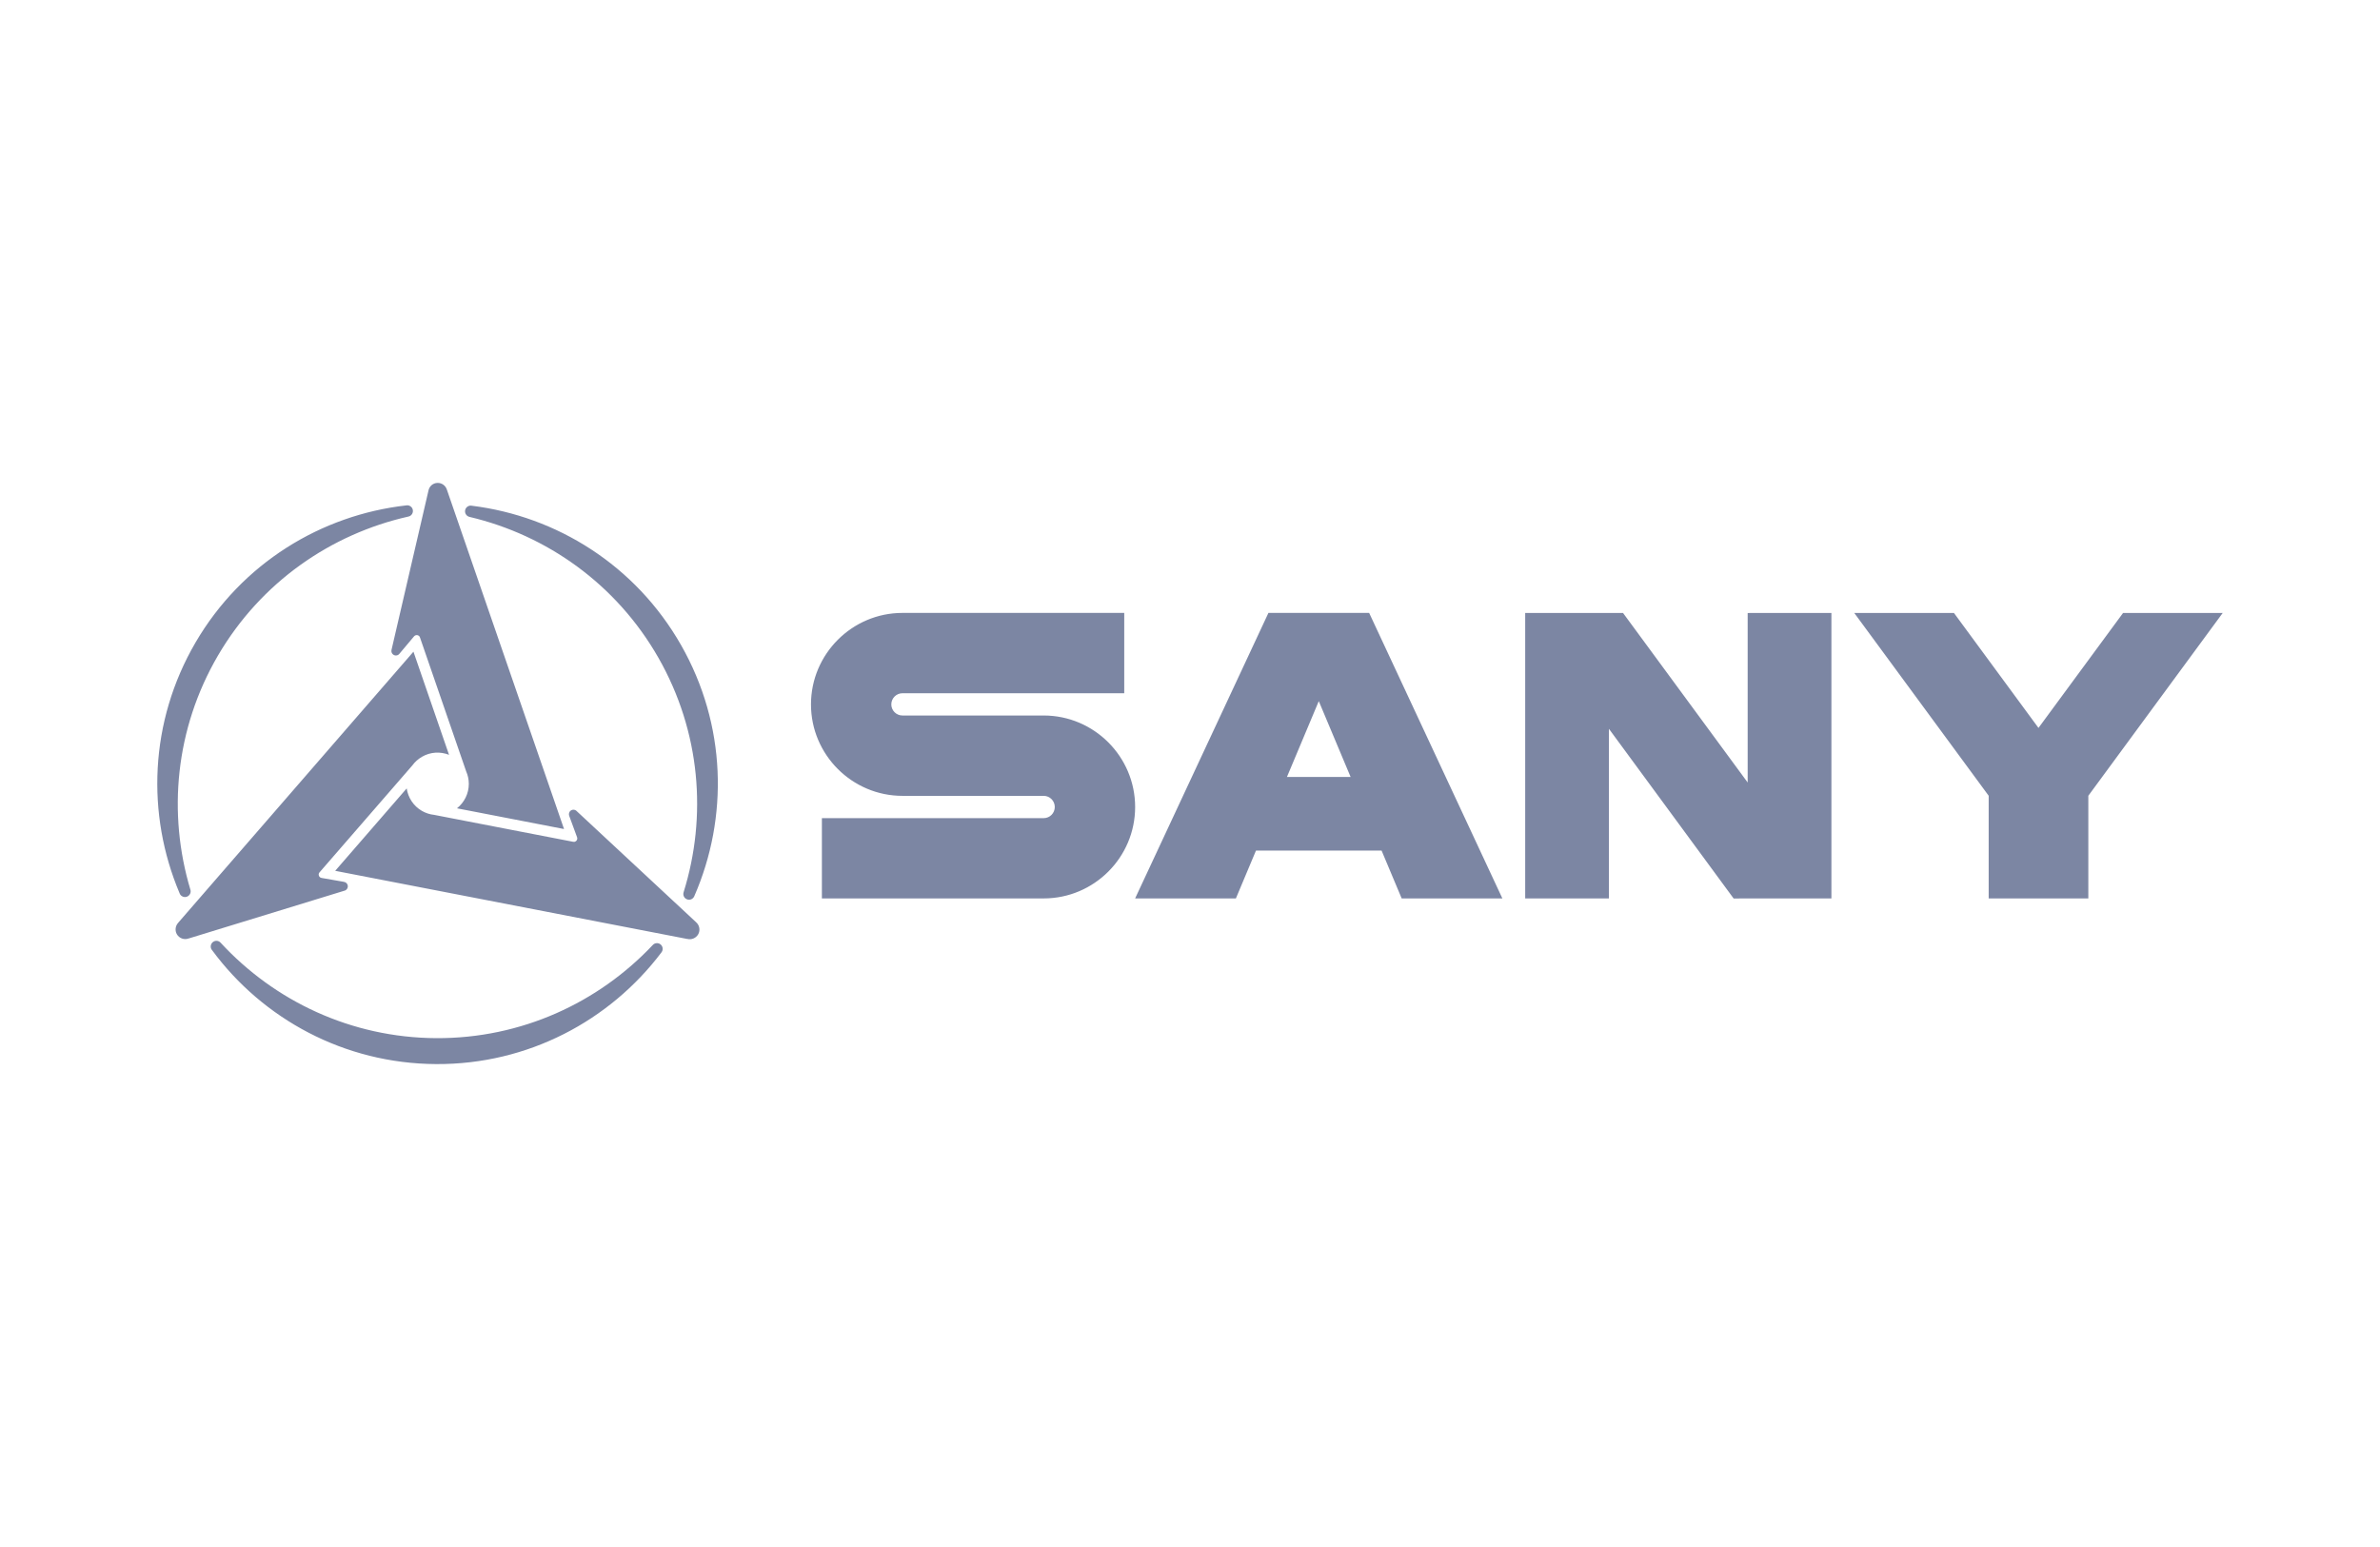
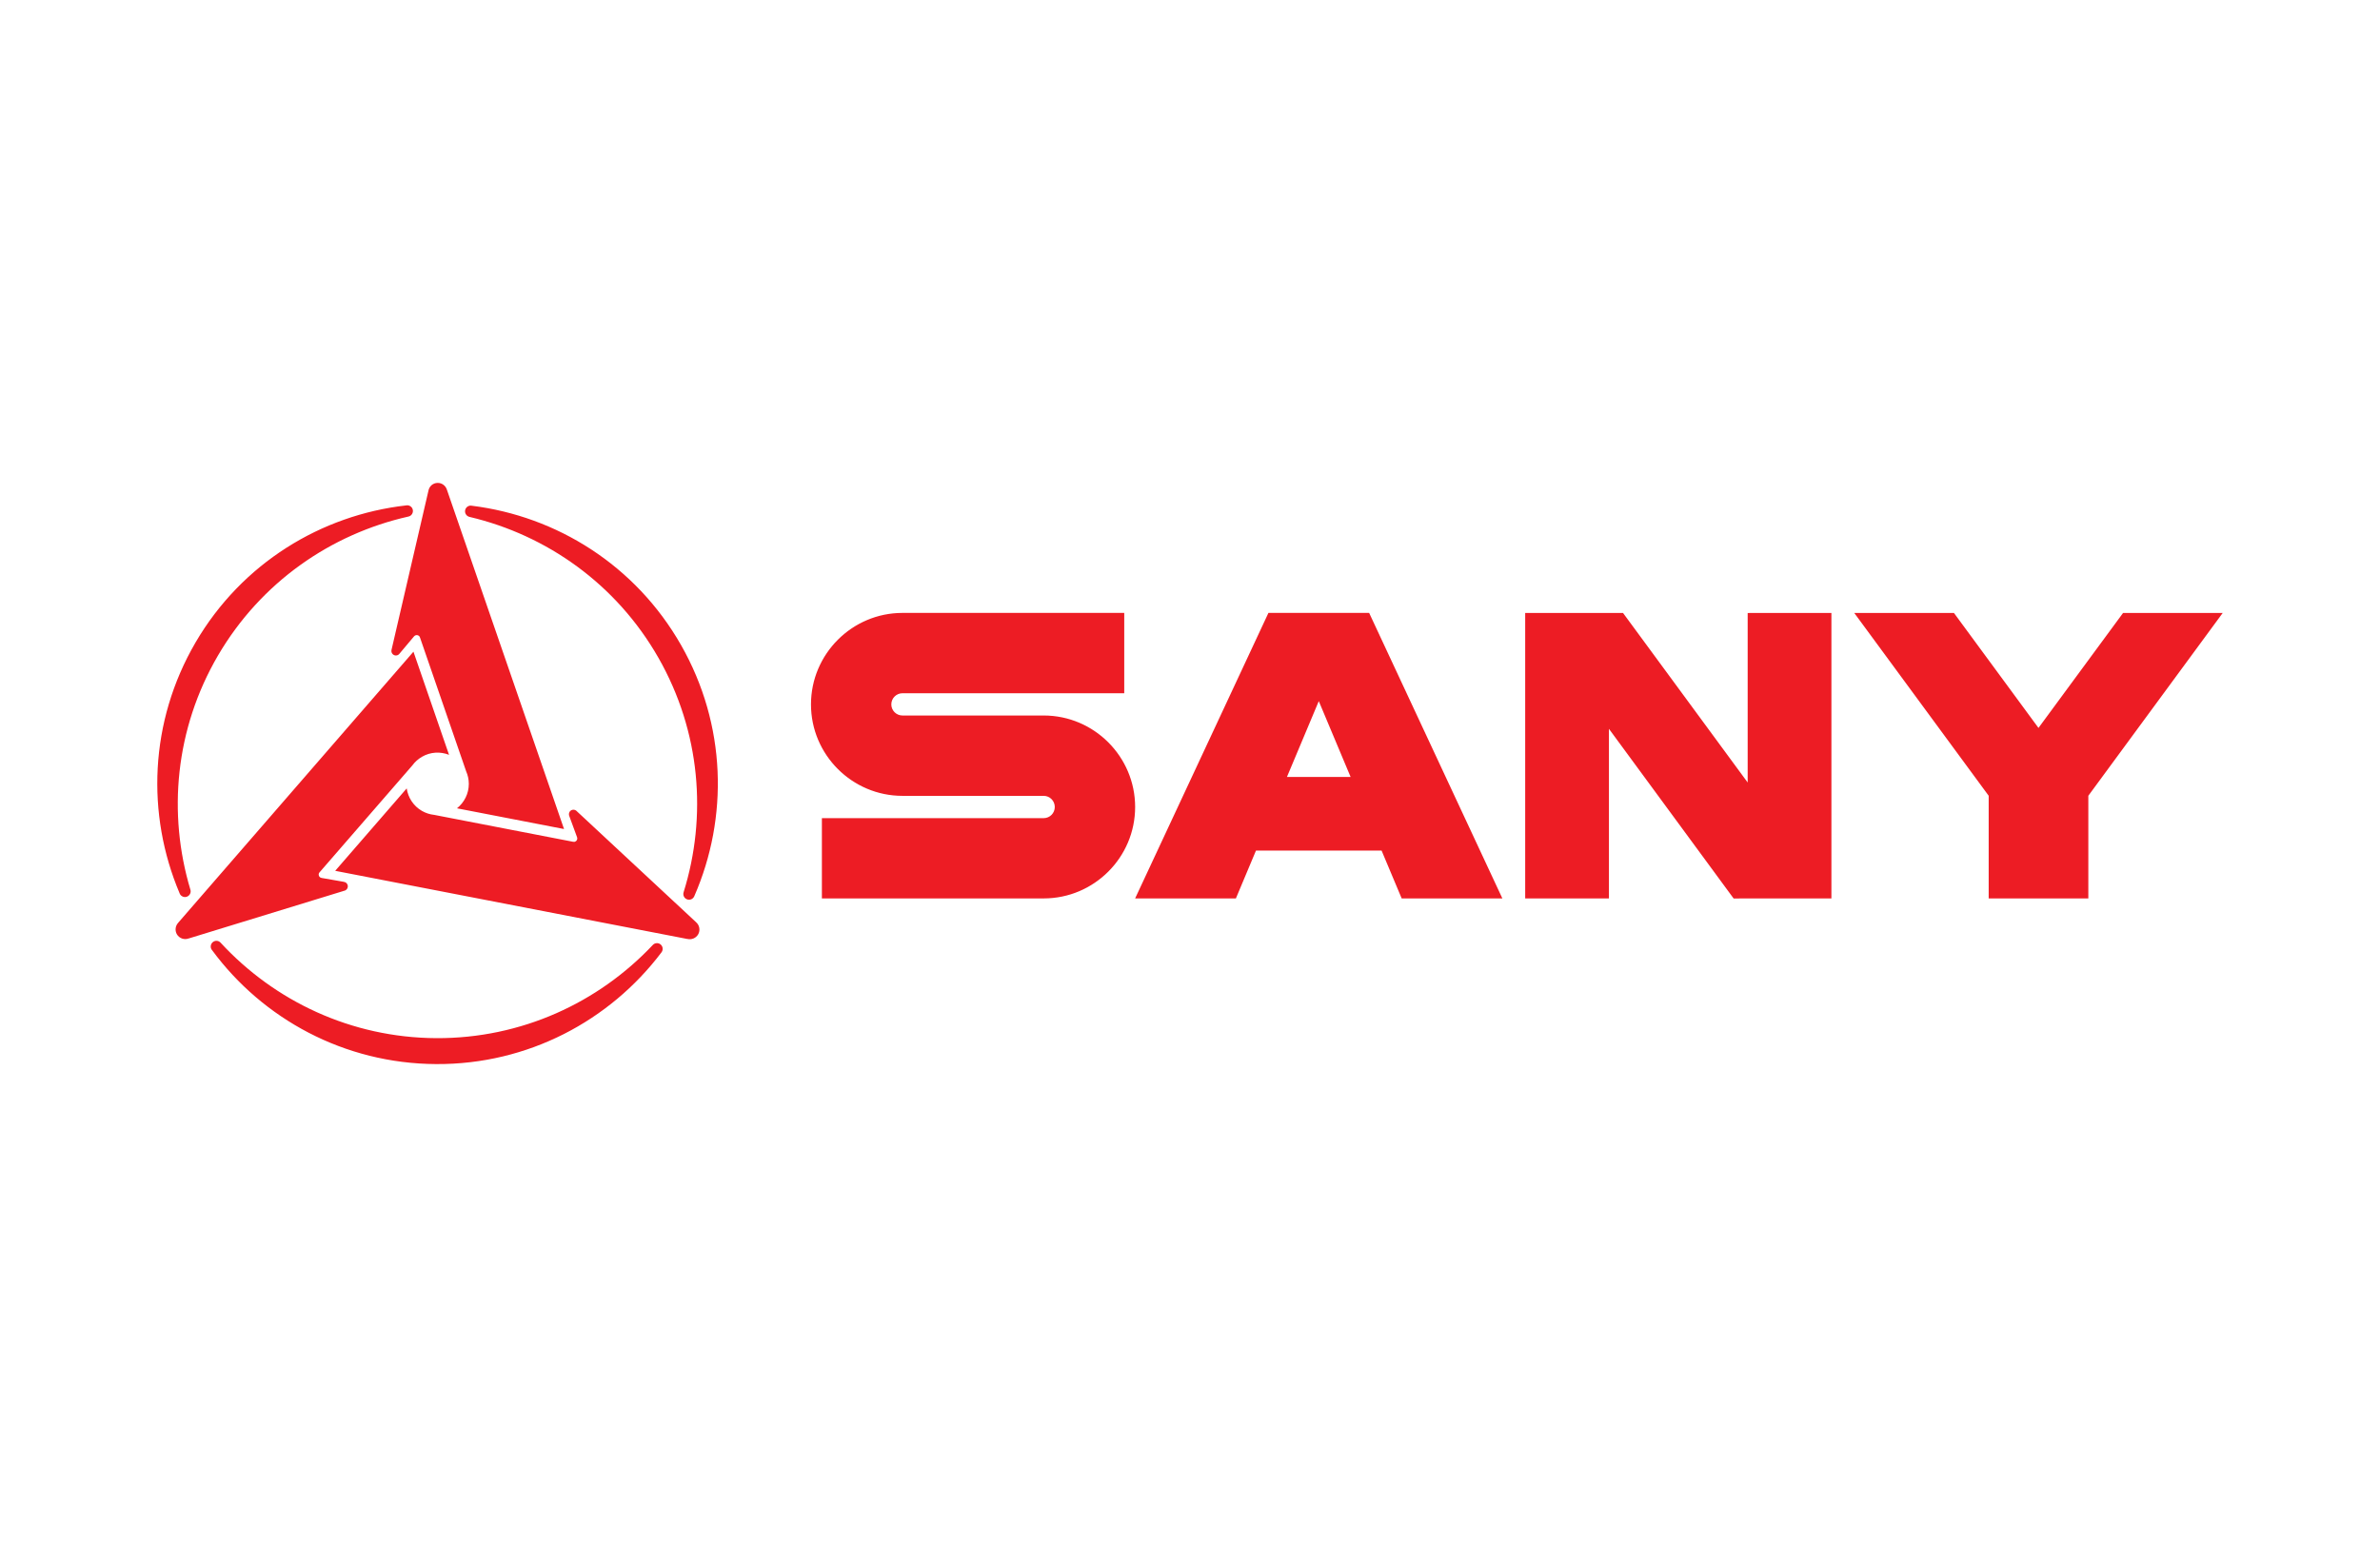
<svg xmlns="http://www.w3.org/2000/svg" width="100%" height="100%" viewBox="0 0 200 130" version="1.1" xml:space="preserve" style="fill-rule:evenodd;clip-rule:evenodd;stroke-linejoin:round;stroke-miterlimit:2;">
  <g transform="matrix(0.82512,0,0,0.82512,55.6856,88.781)">
-     <path d="M0,-10.958C0,-10.811 -0.058,-10.681 -0.141,-10.579C-5.388,-3.647 -13.715,0.824 -23.072,0.773C-32.435,0.722 -40.72,-3.829 -45.883,-10.821C-45.972,-10.921 -46.027,-11.051 -46.027,-11.195C-46.027,-11.519 -45.765,-11.782 -45.444,-11.782C-45.266,-11.782 -45.116,-11.701 -45.01,-11.578C-39.536,-5.651 -31.729,-1.913 -23.061,-1.868C-14.391,-1.828 -6.545,-5.48 -1.008,-11.354C-0.906,-11.472 -0.747,-11.545 -0.575,-11.545C-0.256,-11.543 0.005,-11.277 0,-10.958ZM-19.831,-56.031C-19.701,-56.102 -19.562,-56.122 -19.427,-56.09L-19.425,-56.09C-10.802,-55.019 -2.771,-50.043 1.87,-41.908C6.506,-33.777 6.704,-24.328 3.237,-16.363C3.193,-16.234 3.1,-16.122 2.98,-16.045C2.696,-15.883 2.343,-15.984 2.181,-16.258C2.094,-16.412 2.085,-16.586 2.138,-16.745C4.536,-24.443 3.864,-33.071 -0.427,-40.599C-4.725,-48.132 -11.813,-53.097 -19.659,-54.952C-19.819,-54.986 -19.965,-55.085 -20.051,-55.238C-20.209,-55.512 -20.111,-55.872 -19.831,-56.031ZM-48.946,-16.322C-49.074,-16.394 -49.159,-16.508 -49.202,-16.636C-52.589,-24.644 -52.289,-34.088 -47.569,-42.174C-42.846,-50.251 -34.763,-55.146 -26.124,-56.125C-25.992,-56.153 -25.85,-56.131 -25.724,-56.058C-25.446,-55.902 -25.351,-55.542 -25.514,-55.265C-25.598,-55.113 -25.746,-55.016 -25.905,-54.987C-33.773,-53.213 -40.912,-48.317 -45.289,-40.835C-49.66,-33.352 -50.417,-24.73 -48.1,-17C-48.048,-16.85 -48.062,-16.673 -48.151,-16.527C-48.315,-16.249 -48.672,-16.154 -48.946,-16.322ZM-48.272,-12.019L-48.274,-12.023C-48.715,-11.854 -49.225,-12.026 -49.473,-12.446C-49.698,-12.838 -49.626,-13.323 -49.326,-13.63L-49.332,-13.63L-25.38,-41.227L-21.756,-30.724C-22.631,-31.065 -23.642,-31.031 -24.517,-30.522C-24.904,-30.294 -25.236,-29.997 -25.487,-29.652L-34.923,-18.779C-34.991,-18.716 -35.034,-18.621 -35.032,-18.522C-35.028,-18.352 -34.904,-18.21 -34.743,-18.186L-32.473,-17.789L-32.473,-17.785C-32.334,-17.768 -32.201,-17.692 -32.127,-17.561C-31.997,-17.339 -32.075,-17.061 -32.294,-16.932C-32.32,-16.915 -32.342,-16.905 -32.37,-16.896C-32.384,-16.89 -32.396,-16.885 -32.41,-16.885L-48.272,-12.019ZM3.388,-13.691L3.386,-13.69C3.749,-13.39 3.858,-12.862 3.616,-12.438C3.388,-12.05 2.938,-11.866 2.519,-11.972L2.519,-11.967L-33.35,-18.91L-26.068,-27.303C-25.929,-26.375 -25.388,-25.513 -24.516,-25.011C-24.123,-24.788 -23.704,-24.653 -23.278,-24.609L-9.141,-21.872C-9.052,-21.846 -8.954,-21.852 -8.869,-21.907C-8.715,-21.99 -8.659,-22.172 -8.715,-22.325L-9.51,-24.489C-9.561,-24.617 -9.559,-24.772 -9.486,-24.903C-9.363,-25.121 -9.08,-25.198 -8.859,-25.071C-8.834,-25.06 -8.81,-25.042 -8.789,-25.025L-8.787,-25.021C-8.778,-25.011 -8.768,-25.005 -8.76,-24.995L3.388,-13.691ZM-27.612,-41.423L-23.86,-57.594C-23.782,-58.06 -23.408,-58.412 -22.915,-58.416C-22.465,-58.422 -22.082,-58.114 -21.967,-57.7L-21.967,-57.706L-10.044,-23.166L-20.948,-25.276C-20.216,-25.859 -19.74,-26.759 -19.742,-27.771C-19.742,-28.222 -19.842,-28.655 -20.012,-29.041L-24.709,-42.656L-24.711,-42.651C-24.73,-42.744 -24.79,-42.826 -24.881,-42.875C-25.027,-42.955 -25.207,-42.919 -25.317,-42.792L-26.795,-41.033C-26.882,-40.915 -27.012,-40.841 -27.165,-40.841C-27.417,-40.839 -27.626,-41.044 -27.626,-41.297C-27.626,-41.329 -27.626,-41.355 -27.614,-41.381L-27.614,-41.386C-27.614,-41.396 -27.612,-41.409 -27.612,-41.423ZM38.805,-34.728C43.938,-34.728 48.119,-30.539 48.119,-25.409C48.119,-20.279 43.938,-16.099 38.805,-16.099L16.217,-16.099L16.217,-24.275L38.805,-24.275C39.434,-24.275 39.936,-24.786 39.936,-25.409C39.936,-26.032 39.434,-26.545 38.805,-26.545L24.42,-26.545C19.293,-26.545 15.106,-30.729 15.106,-35.858C15.106,-40.99 19.293,-45.176 24.42,-45.176L47.009,-45.176L47.009,-36.995L24.42,-36.995C23.798,-36.995 23.287,-36.485 23.287,-35.858C23.287,-35.235 23.798,-34.728 24.42,-34.728L38.805,-34.728ZM75.265,-16.099L73.219,-20.97L60.426,-20.97L58.38,-16.099L48.118,-16.099L61.694,-45.176L71.952,-45.176L85.52,-16.099L75.265,-16.099ZM63.581,-28.472L70.063,-28.472L66.822,-36.192L63.581,-28.472ZM110.675,-45.171L119.031,-45.171L119.031,-16.099L109.071,-16.094L96.373,-33.372L96.373,-16.099L87.844,-16.099L87.844,-45.171L97.808,-45.171L110.502,-27.905L110.502,-45.165L110.675,-45.165L110.675,-45.171ZM148.734,-45.171L158.882,-45.171L145.196,-26.554L145.196,-16.099L135.048,-16.099L135.048,-26.554L121.358,-45.171L131.51,-45.171L140.119,-33.463L148.734,-45.171Z" style="fill:rgb(124,134,163);" />
+     <path d="M0,-10.958C0,-10.811 -0.058,-10.681 -0.141,-10.579C-5.388,-3.647 -13.715,0.824 -23.072,0.773C-32.435,0.722 -40.72,-3.829 -45.883,-10.821C-45.972,-10.921 -46.027,-11.051 -46.027,-11.195C-46.027,-11.519 -45.765,-11.782 -45.444,-11.782C-45.266,-11.782 -45.116,-11.701 -45.01,-11.578C-39.536,-5.651 -31.729,-1.913 -23.061,-1.868C-14.391,-1.828 -6.545,-5.48 -1.008,-11.354C-0.906,-11.472 -0.747,-11.545 -0.575,-11.545C-0.256,-11.543 0.005,-11.277 0,-10.958ZM-19.831,-56.031C-19.701,-56.102 -19.562,-56.122 -19.427,-56.09L-19.425,-56.09C-10.802,-55.019 -2.771,-50.043 1.87,-41.908C6.506,-33.777 6.704,-24.328 3.237,-16.363C3.193,-16.234 3.1,-16.122 2.98,-16.045C2.696,-15.883 2.343,-15.984 2.181,-16.258C2.094,-16.412 2.085,-16.586 2.138,-16.745C4.536,-24.443 3.864,-33.071 -0.427,-40.599C-4.725,-48.132 -11.813,-53.097 -19.659,-54.952C-19.819,-54.986 -19.965,-55.085 -20.051,-55.238C-20.209,-55.512 -20.111,-55.872 -19.831,-56.031ZM-48.946,-16.322C-49.074,-16.394 -49.159,-16.508 -49.202,-16.636C-52.589,-24.644 -52.289,-34.088 -47.569,-42.174C-42.846,-50.251 -34.763,-55.146 -26.124,-56.125C-25.992,-56.153 -25.85,-56.131 -25.724,-56.058C-25.446,-55.902 -25.351,-55.542 -25.514,-55.265C-25.598,-55.113 -25.746,-55.016 -25.905,-54.987C-33.773,-53.213 -40.912,-48.317 -45.289,-40.835C-49.66,-33.352 -50.417,-24.73 -48.1,-17C-48.048,-16.85 -48.062,-16.673 -48.151,-16.527C-48.315,-16.249 -48.672,-16.154 -48.946,-16.322ZM-48.272,-12.019L-48.274,-12.023C-48.715,-11.854 -49.225,-12.026 -49.473,-12.446C-49.698,-12.838 -49.626,-13.323 -49.326,-13.63L-49.332,-13.63L-25.38,-41.227L-21.756,-30.724C-22.631,-31.065 -23.642,-31.031 -24.517,-30.522C-24.904,-30.294 -25.236,-29.997 -25.487,-29.652L-34.923,-18.779C-34.991,-18.716 -35.034,-18.621 -35.032,-18.522C-35.028,-18.352 -34.904,-18.21 -34.743,-18.186L-32.473,-17.789L-32.473,-17.785C-32.334,-17.768 -32.201,-17.692 -32.127,-17.561C-31.997,-17.339 -32.075,-17.061 -32.294,-16.932C-32.32,-16.915 -32.342,-16.905 -32.37,-16.896C-32.384,-16.89 -32.396,-16.885 -32.41,-16.885L-48.272,-12.019ZM3.388,-13.691L3.386,-13.69C3.749,-13.39 3.858,-12.862 3.616,-12.438C3.388,-12.05 2.938,-11.866 2.519,-11.972L2.519,-11.967L-33.35,-18.91L-26.068,-27.303C-25.929,-26.375 -25.388,-25.513 -24.516,-25.011C-24.123,-24.788 -23.704,-24.653 -23.278,-24.609L-9.141,-21.872C-9.052,-21.846 -8.954,-21.852 -8.869,-21.907C-8.715,-21.99 -8.659,-22.172 -8.715,-22.325L-9.51,-24.489C-9.561,-24.617 -9.559,-24.772 -9.486,-24.903C-9.363,-25.121 -9.08,-25.198 -8.859,-25.071C-8.834,-25.06 -8.81,-25.042 -8.789,-25.025L-8.787,-25.021C-8.778,-25.011 -8.768,-25.005 -8.76,-24.995L3.388,-13.691ZM-27.612,-41.423L-23.86,-57.594C-23.782,-58.06 -23.408,-58.412 -22.915,-58.416C-22.465,-58.422 -22.082,-58.114 -21.967,-57.7L-21.967,-57.706L-10.044,-23.166L-20.948,-25.276C-20.216,-25.859 -19.74,-26.759 -19.742,-27.771C-19.742,-28.222 -19.842,-28.655 -20.012,-29.041L-24.709,-42.656L-24.711,-42.651C-24.73,-42.744 -24.79,-42.826 -24.881,-42.875C-25.027,-42.955 -25.207,-42.919 -25.317,-42.792L-26.795,-41.033C-26.882,-40.915 -27.012,-40.841 -27.165,-40.841C-27.417,-40.839 -27.626,-41.044 -27.626,-41.297C-27.626,-41.329 -27.626,-41.355 -27.614,-41.381L-27.614,-41.386C-27.614,-41.396 -27.612,-41.409 -27.612,-41.423ZM38.805,-34.728C43.938,-34.728 48.119,-30.539 48.119,-25.409C48.119,-20.279 43.938,-16.099 38.805,-16.099L16.217,-16.099L16.217,-24.275L38.805,-24.275C39.434,-24.275 39.936,-24.786 39.936,-25.409C39.936,-26.032 39.434,-26.545 38.805,-26.545L24.42,-26.545C19.293,-26.545 15.106,-30.729 15.106,-35.858C15.106,-40.99 19.293,-45.176 24.42,-45.176L47.009,-45.176L47.009,-36.995L24.42,-36.995C23.798,-36.995 23.287,-36.485 23.287,-35.858C23.287,-35.235 23.798,-34.728 24.42,-34.728L38.805,-34.728ZM75.265,-16.099L73.219,-20.97L60.426,-20.97L58.38,-16.099L48.118,-16.099L61.694,-45.176L71.952,-45.176L85.52,-16.099L75.265,-16.099ZM63.581,-28.472L70.063,-28.472L66.822,-36.192L63.581,-28.472ZM110.675,-45.171L119.031,-45.171L119.031,-16.099L109.071,-16.094L96.373,-33.372L96.373,-16.099L87.844,-16.099L87.844,-45.171L97.808,-45.171L110.502,-27.905L110.502,-45.165L110.675,-45.165L110.675,-45.171ZM148.734,-45.171L158.882,-45.171L145.196,-26.554L145.196,-16.099L135.048,-16.099L135.048,-26.554L121.358,-45.171L131.51,-45.171L140.119,-33.463L148.734,-45.171Z" style="fill:rgb(237,28,36);" />
  </g>
</svg>
